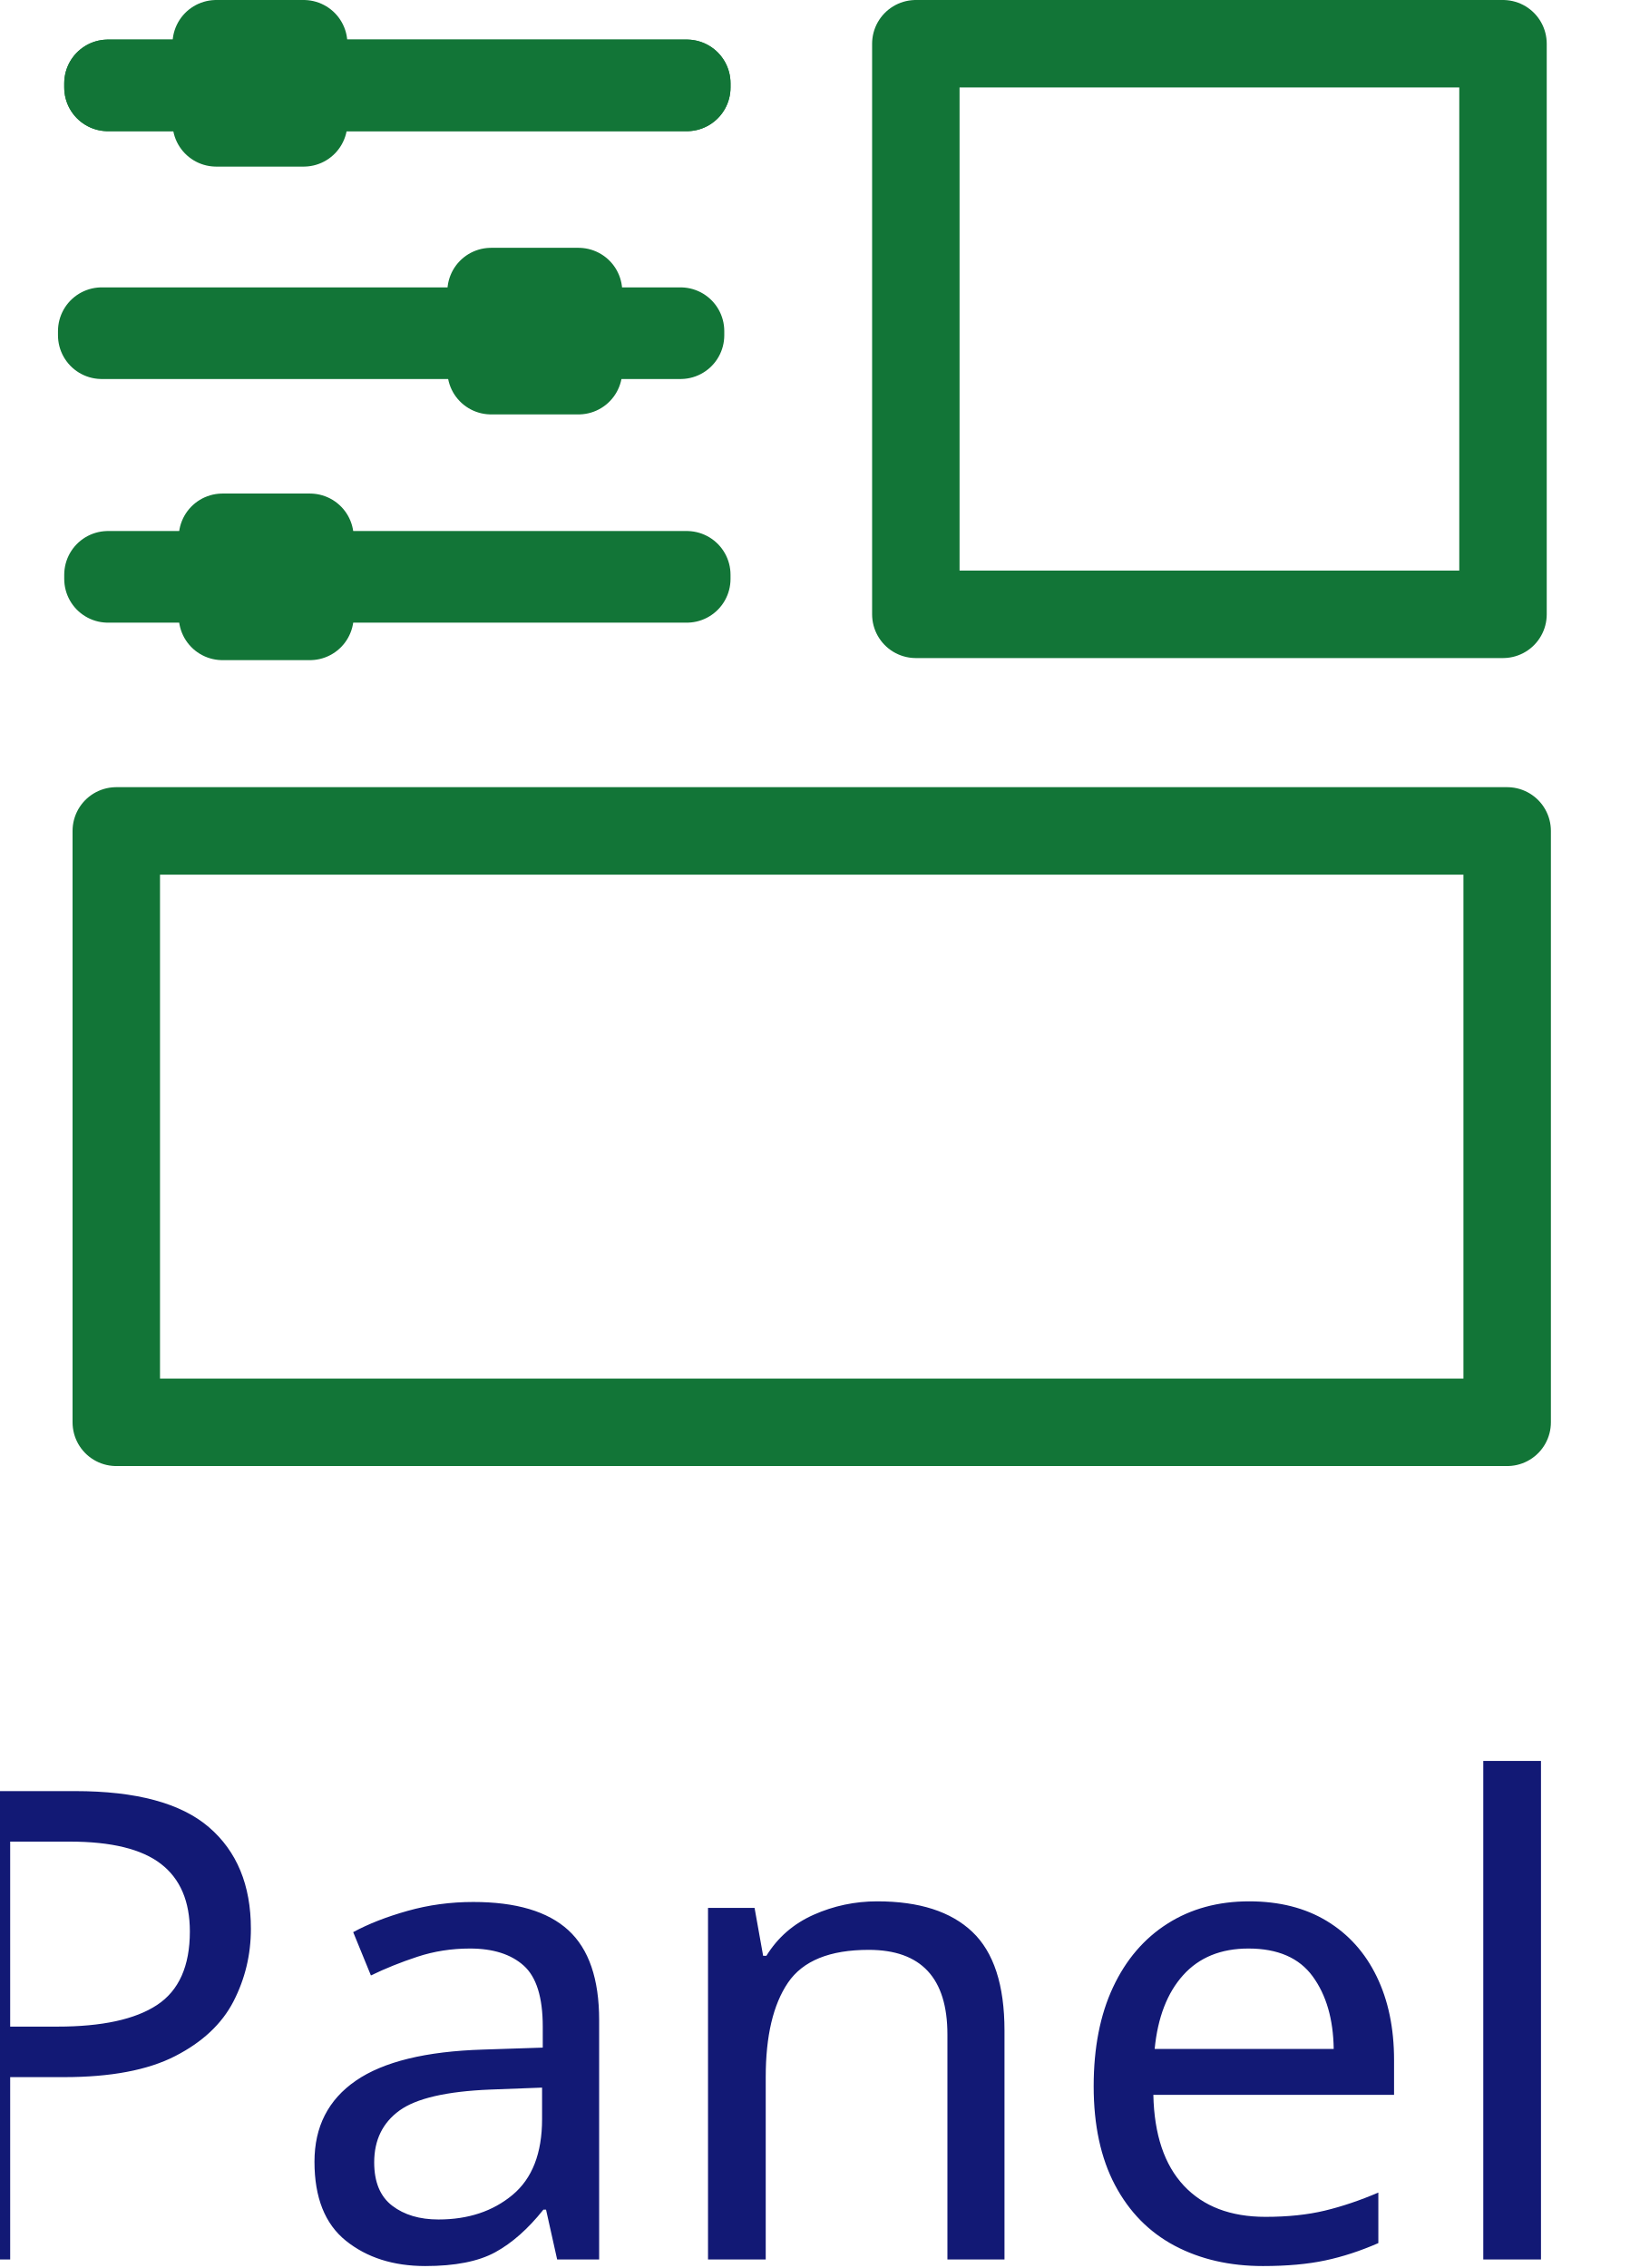
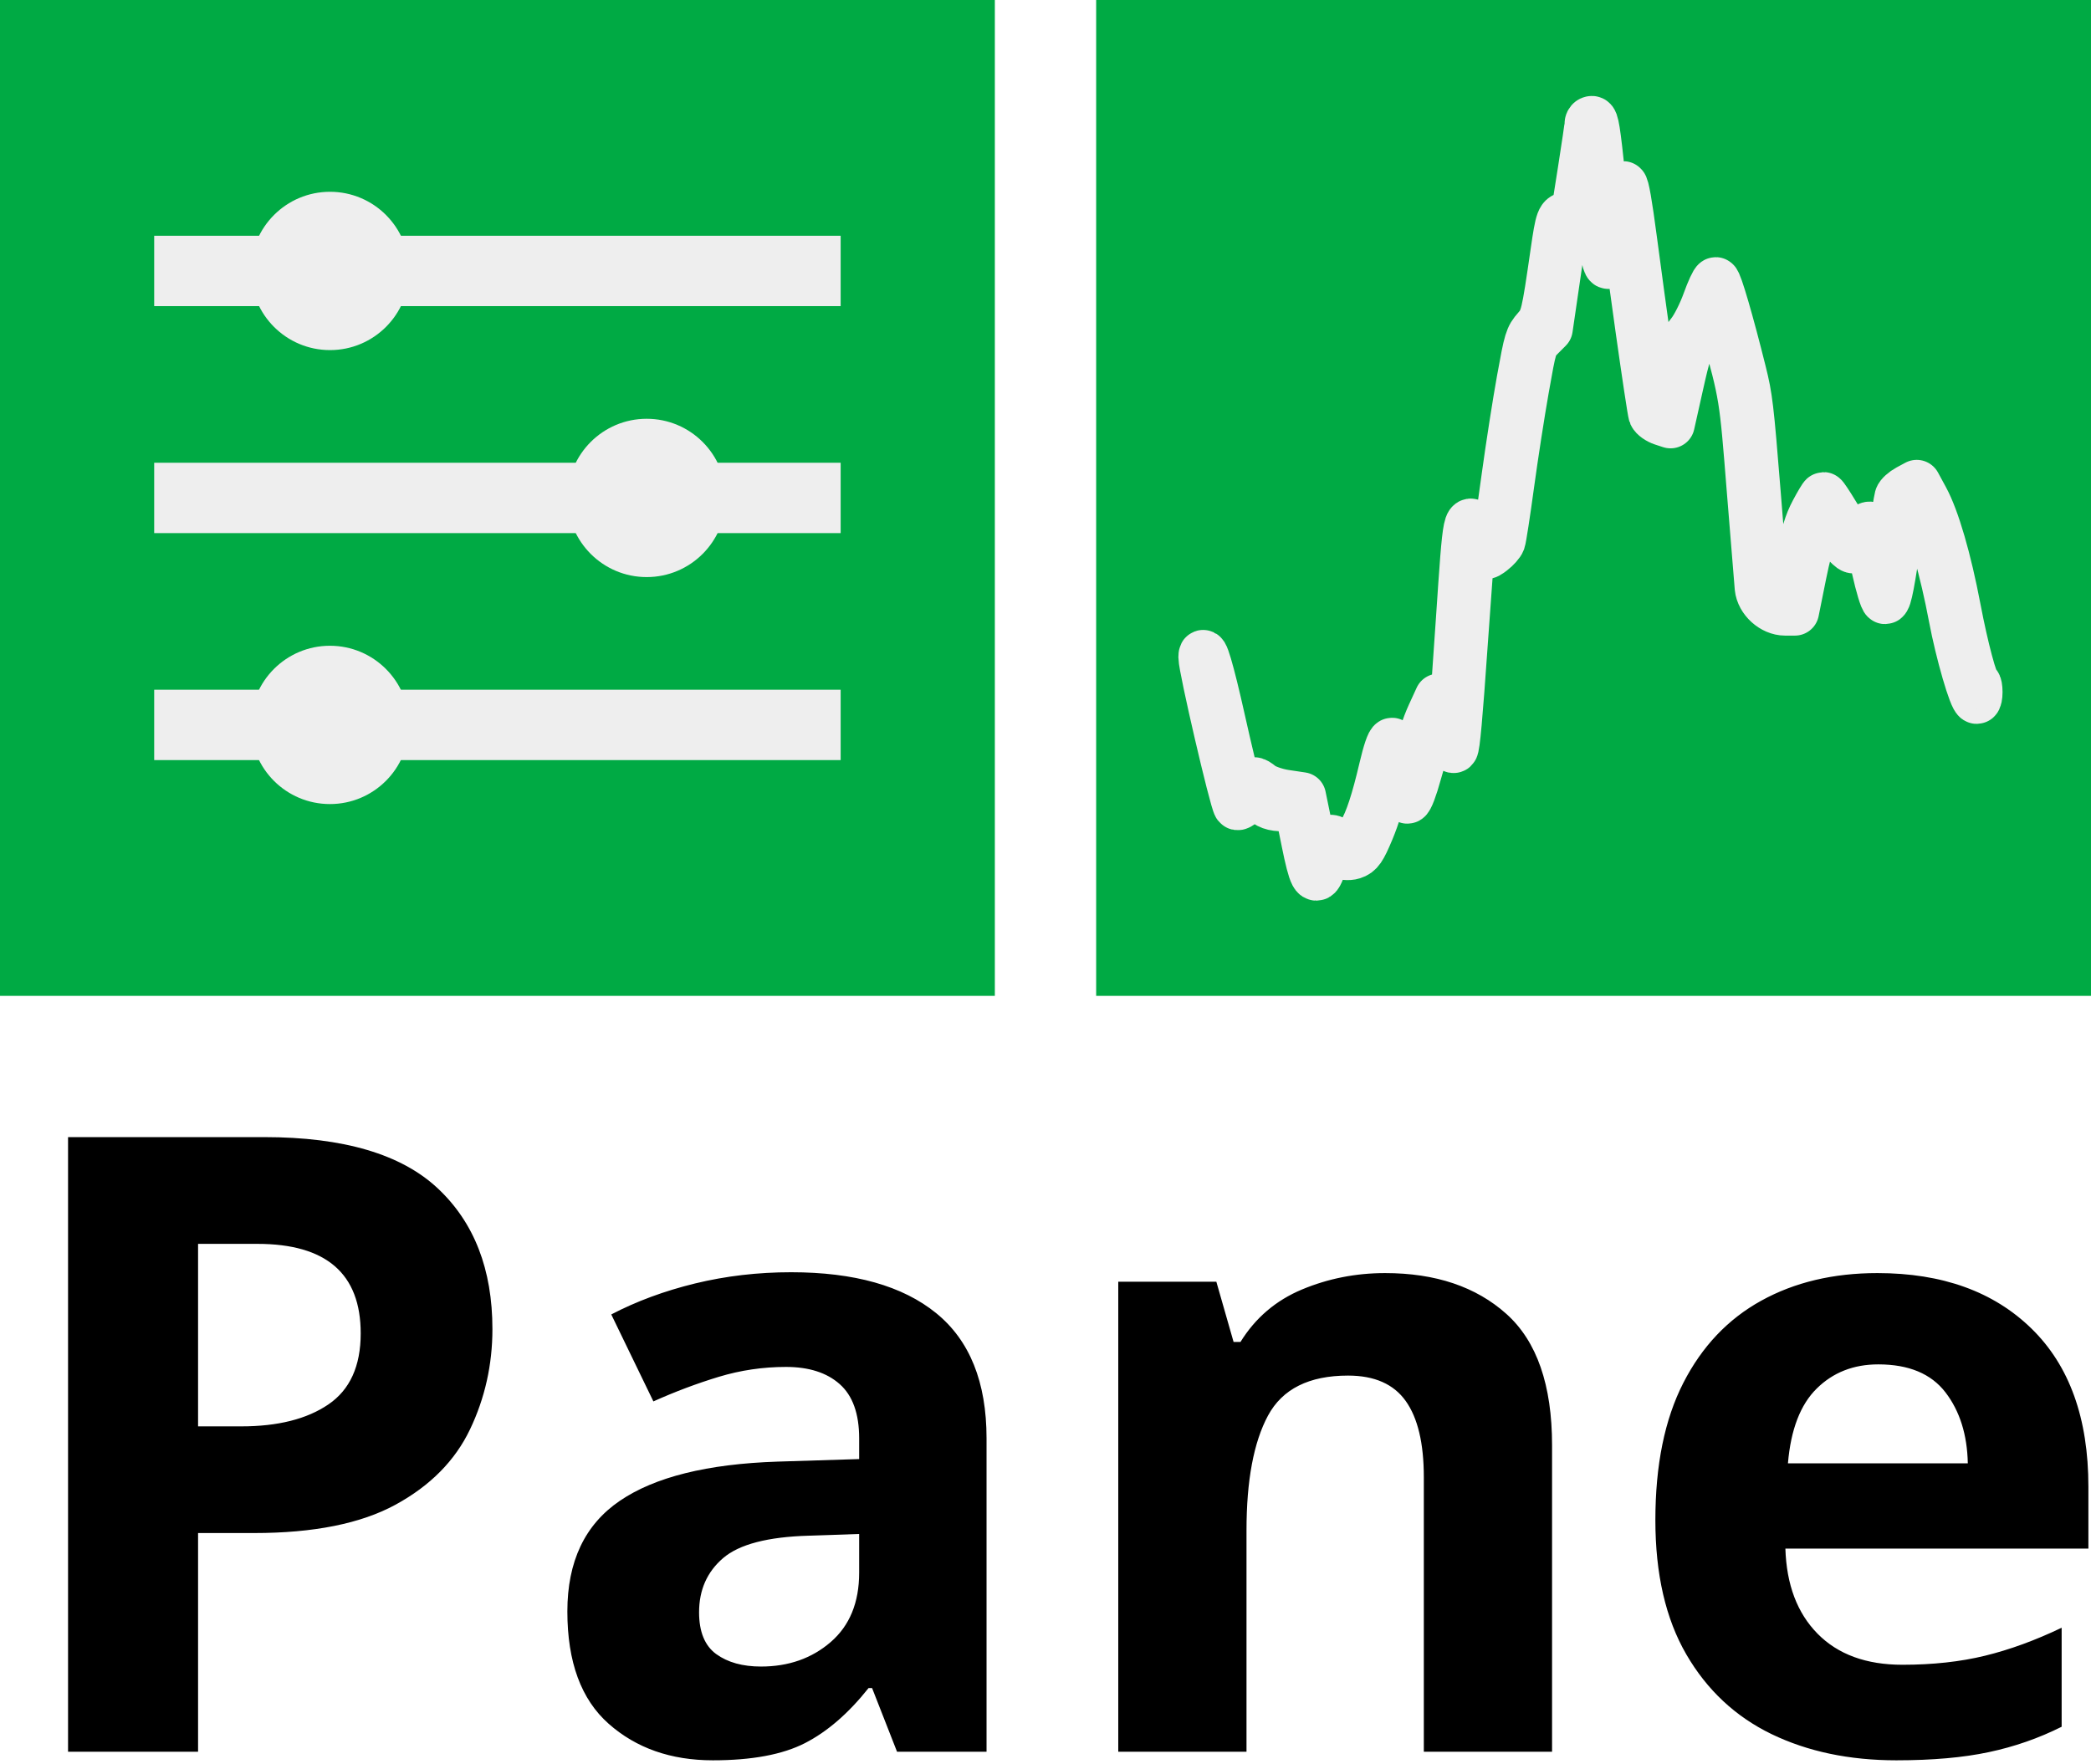
- <svg xmlns="http://www.w3.org/2000/svg" width="157.735mm" height="219.548mm" viewBox="0 0 558.903 777.925" id="svg2" version="1.1">
-   <defs id="defs4" />
-   <g id="layer1" transform="translate(-48.96586,-65.93363)">
-     <rect style="fill:#127537;fill-opacity:1;fill-rule:nonzero;stroke:#127537;stroke-width:30;stroke-linejoin:round;stroke-miterlimit:4;stroke-dasharray:none;stroke-opacity:1" id="rect4152" width="30" height="27.143" x="123.143" y="80.934" />
-     <rect y="165.934" x="217.429" height="27.143" width="30" id="rect4182" style="fill:#127537;fill-opacity:1;fill-rule:nonzero;stroke:#127537;stroke-width:30;stroke-linejoin:round;stroke-miterlimit:4;stroke-dasharray:none;stroke-opacity:1" />
-     <rect style="fill:#127537;fill-opacity:1;fill-rule:nonzero;stroke:#127537;stroke-width:30;stroke-linejoin:round;stroke-miterlimit:4;stroke-dasharray:none;stroke-opacity:1" id="rect4184" width="30" height="27.143" x="125.286" y="250.219" />
-     <rect style="fill:#127537;fill-opacity:1;fill-rule:nonzero;stroke:#127537;stroke-width:30;stroke-linejoin:round;stroke-miterlimit:4;stroke-dasharray:none;stroke-opacity:1" id="rect4186" width="198.571" height="1.429" x="86" y="94.505" />
-     <rect y="94.505" x="86" height="1.429" width="198.571" id="rect4188" style="fill:#127537;fill-opacity:1;fill-rule:nonzero;stroke:#127537;stroke-width:30;stroke-linejoin:round;stroke-miterlimit:4;stroke-dasharray:none;stroke-opacity:1" />
-     <rect style="fill:#127537;fill-opacity:1;fill-rule:nonzero;stroke:#127537;stroke-width:30;stroke-linejoin:round;stroke-miterlimit:4;stroke-dasharray:none;stroke-opacity:1" id="rect4190" width="198.571" height="1.429" x="83.857" y="179.505" />
-     <rect y="263.076" x="86" height="1.429" width="198.571" id="rect4192" style="fill:#127537;fill-opacity:1;fill-rule:nonzero;stroke:#127537;stroke-width:30;stroke-linejoin:round;stroke-miterlimit:4;stroke-dasharray:none;stroke-opacity:1" />
-     <rect style="fill:none;fill-opacity:1;fill-rule:nonzero;stroke:#127537;stroke-width:30;stroke-linejoin:round;stroke-miterlimit:4;stroke-dasharray:none;stroke-opacity:1" id="rect4194" width="201.429" height="195.714" x="363.143" y="80.934" />
-     <rect y="350.934" x="88.857" height="202.857" width="477.143" id="rect4196" style="fill:none;fill-opacity:1;fill-rule:nonzero;stroke:#127537;stroke-width:30;stroke-linejoin:round;stroke-miterlimit:4;stroke-dasharray:none;stroke-opacity:1" />
-     <text xml:space="preserve" style="font-style:normal;font-variant:normal;font-weight:normal;font-stretch:normal;font-size:27.5px;line-height:125%;font-family:sans-serif;-inkscape-font-specification:'sans-serif, Normal';text-align:center;letter-spacing:0px;word-spacing:0px;writing-mode:lr-tb;text-anchor:middle;fill:#121975;fill-opacity:1;stroke:none;stroke-width:1px;stroke-linecap:butt;stroke-linejoin:miter;stroke-opacity:1" x="321.429" y="840.934" id="text4217">
-       <tspan id="tspan4219" x="321.429" y="840.934" style="font-style:normal;font-variant:normal;font-weight:500;font-stretch:normal;font-size:225px;line-height:125%;font-family:Ubuntu;-inkscape-font-specification:'Ubuntu, Medium';text-align:center;writing-mode:lr-tb;text-anchor:middle;fill:#121975;fill-opacity:1;stroke:none;stroke-opacity:1">Panel</tspan>
-     </text>
+ <svg xmlns="http://www.w3.org/2000/svg" version="1.1" id="svg5703" viewBox="0 0 475.507 401.088" height="113.196mm" width="134.199mm">
+   <defs id="defs5705">
+     <clipPath clipPathUnits="userSpaceOnUse" id="clipPath4197-5">
+       <path d="m 23.236,72 548.527,0 0,324.764 -548.527,0 0,-324.764 z" id="path4199-2" />
+     </clipPath>
+     <clipPath clipPathUnits="userSpaceOnUse" id="clipPath4197-5-7">
+       <path d="m 23.236,72 548.527,0 0,324.764 -548.527,0 0,-324.764 z" id="path4199-2-8" />
+     </clipPath>
+   </defs>
+   <g transform="translate(-127.9608,-80.38989)" id="layer1">
+     <g style="fill:#000000;fill-opacity:1" transform="matrix(1.125,0,0,-1.125,44.8227,687.987)" id="g4193-6">
+       <g style="fill:#000000;fill-opacity:1" clip-path="url(#clipPath4197-5)" id="g4195-5">
+         <g style="fill:#000000;fill-opacity:1" transform="translate(72,186)" id="g4201-7">
+           <text id="text4203-8" style="font-variant:normal;font-weight:bold;font-size:174px;font-family:Ubuntu;-inkscape-font-specification:Ubuntu-Bold;writing-mode:lr-tb;fill:#000000;fill-opacity:1;fill-rule:nonzero;stroke:none" transform="scale(1,-1)">
+             <tspan id="tspan4205-9" y="0" x="0 96.396 180.438 270.744 360.18">Panel</tspan>
+           </text>
+         </g>
+       </g>
+     </g>
+     <g transform="matrix(2,0,0,2,2885.843,-2197.143)" id="g5614">
+       <rect style="opacity:1;fill:#00aa44;fill-opacity:1;stroke:none;stroke-width:4;stroke-miterlimit:1;stroke-dasharray:none" id="rect4136-8-8-1" width="113.117" height="113.231" x="-1378.941" y="1138.766" />
+       <g id="g5603">
+         <g id="g5591">
+           <rect style="opacity:1;fill:#eeeeee;fill-opacity:1;stroke:none;stroke-width:4;stroke-miterlimit:1;stroke-dasharray:none" id="rect4327-3-71" width="78.055" height="8" x="-1361.41" y="1165.573" />
+           <circle style="opacity:1;fill:#eeeeee;fill-opacity:1;stroke:none;stroke-width:4;stroke-miterlimit:1;stroke-dasharray:none" id="path4355-79-2" cx="-1341.419" cy="1169.573" r="9" />
+         </g>
+         <g id="g5595">
+           <rect style="opacity:1;fill:#eeeeee;fill-opacity:1;stroke:none;stroke-width:4;stroke-miterlimit:1;stroke-dasharray:none" id="rect4327-5-1-0" width="78.055" height="8" x="-1361.41" y="1191.382" />
+           <circle style="opacity:1;fill:#eeeeee;fill-opacity:1;stroke:none;stroke-width:4;stroke-miterlimit:1;stroke-dasharray:none" id="path4355-7-3-7" cx="-1305.411" cy="1195.382" r="9" />
+         </g>
+         <g id="g5599">
+           <rect style="opacity:1;fill:#eeeeee;fill-opacity:1;stroke:none;stroke-width:1;stroke-miterlimit:4;stroke-dasharray:none" id="rect4327-54-6-2" width="78.055" height="8" x="-1361.41" y="1217.19" />
+           <circle style="opacity:1;fill:#eeeeee;fill-opacity:1;stroke:none;stroke-width:4;stroke-miterlimit:1;stroke-dasharray:none" id="path4355-3-9-8" cx="-1341.427" cy="1221.19" r="9" />
+         </g>
+       </g>
+     </g>
+     <rect transform="scale(1,-1)" y="-306.851" x="377.235" height="226.461" width="226.233" id="rect4136-8-3-0-1" style="opacity:1;fill:#00aa44;fill-opacity:1;stroke:none;stroke-width:4;stroke-miterlimit:1;stroke-dasharray:none" />
+     <path id="path4800-0" d="m 424.833,271.797 -1.593,-7.855 -3.277,0 c -2.502,0 -3.72,-0.441 -5.155,-1.866 l -1.879,-1.866 -1.641,1.956 c -0.903,1.075 -1.807,1.725 -2.01,1.444 -0.828,-1.15 -7.846,-31.35 -7.846,-33.765 0,-2.814 1.706,2.94 4.241,14.301 1.519,6.808 3.092,13.339 3.497,14.514 l 0.735,2.135 1.56,-1.58 c 1.446,-1.465 1.683,-1.481 3.244,-0.219 0.926,0.749 3.398,1.618 5.493,1.93 l 3.81,0.569 1.508,7.334 c 0.83,4.033 1.643,7.334 1.807,7.334 0.164,0 0.856,-1.216 1.539,-2.701 1.231,-2.681 1.257,-2.693 3.323,-1.655 4.246,2.134 6.885,-2.14 10.28,-16.652 0.868,-3.709 1.659,-6.047 2.047,-6.044 0.348,0 1.244,2.161 1.992,4.796 0.748,2.635 1.451,4.793 1.562,4.796 0.112,0 0.932,-2.647 1.824,-5.887 0.892,-3.241 2.433,-7.659 3.424,-9.819 l 1.803,-3.928 1.48,3.825 c 1.263,3.264 1.51,3.584 1.688,2.182 0.116,-0.903 0.876,-11.56 1.694,-23.68 1.65,-24.463 1.606,-24.253 4.172,-19.857 1.558,2.669 2.871,2.683 4.397,0.048 0.046,-0.084 0.866,-5.823 1.817,-12.756 0.951,-6.933 2.507,-16.892 3.457,-22.133 1.653,-9.12 1.803,-9.615 3.495,-11.546 1.9,-2.168 2.08,-2.919 4.16,-17.329 1.114,-7.717 1.33,-8.292 3.117,-8.292 l 1.466,0 1.595,-10.094 c 0.877,-5.551 1.595,-10.461 1.595,-10.91 0,-0.449 0.328,-0.817 0.729,-0.817 0.62,0 0.945,2.03 2.167,13.529 0.791,7.441 1.556,13.526 1.7,13.524 0.142,0 0.816,-2.752 1.493,-6.11 0.677,-3.358 1.476,-6.105 1.774,-6.105 0.361,0 1.088,4.141 2.181,12.437 0.902,6.841 2.45,18.196 3.441,25.234 1.764,12.527 1.827,12.805 2.999,13.206 0.658,0.225 1.346,0.212 1.529,-0.03 0.182,-0.242 1.015,-3.733 1.851,-7.758 1.346,-6.481 1.73,-7.584 3.36,-9.64 1.013,-1.276 2.592,-4.415 3.51,-6.975 0.919,-2.56 1.883,-4.654 2.143,-4.654 0.482,0 3.213,9.375 6.014,20.636 1.44,5.789 1.672,7.753 3.261,27.493 l 1.711,21.259 1.344,1.526 c 0.739,0.839 2.148,1.526 3.132,1.527 l 1.789,0 1.676,-8.332 c 1.336,-6.644 2.048,-9.032 3.511,-11.783 1.009,-1.898 1.941,-3.45 2.071,-3.45 0.128,0 1.264,1.699 2.52,3.776 3.46,5.721 4.311,6.314 6.128,4.267 0.825,-0.93 1.724,-1.511 1.999,-1.292 0.275,0.219 1.127,3.195 1.893,6.614 l 1.394,6.216 1.441,-9.195 c 0.792,-5.057 1.557,-9.619 1.7,-10.138 0.142,-0.519 1.129,-1.413 2.192,-1.986 l 1.932,-1.041 1.805,3.322 c 2.458,4.524 5.148,13.763 7.297,25.063 1.708,8.984 3.895,17.162 4.588,17.162 0.176,0 0.323,0.785 0.323,1.746 0,0.96 -0.164,1.745 -0.366,1.745 -0.833,0 -3.925,-10.656 -5.45,-18.78 -1.989,-10.597 -4.945,-21.033 -7.019,-24.775 -1.451,-2.618 -1.623,-2.719 -3.033,-1.772 -1.413,0.951 -1.542,1.342 -2.382,7.238 -1.616,11.346 -2.393,15.396 -2.953,15.396 -0.303,0 -1.262,-3.176 -2.131,-7.057 -1.272,-5.685 -1.708,-6.938 -2.239,-6.439 -2.651,2.489 -2.711,2.501 -4.365,0.826 -0.898,-0.909 -2.354,-2.944 -3.237,-4.52 -0.883,-1.577 -1.78,-2.869 -1.994,-2.871 -1.1,-0.02 -3.246,6.273 -4.837,14.171 l -1.715,8.509 -2.229,0 c -2.831,0 -5.686,-2.591 -5.964,-5.412 -0.108,-1.104 -0.917,-11.04 -1.797,-22.081 -1.731,-21.719 -1.658,-21.267 -5.956,-36.875 -1.09,-3.96 -2.078,-7.2 -2.194,-7.201 -0.118,-8e-4 -0.857,1.9 -1.647,4.225 -0.85,2.502 -2.085,4.885 -3.028,5.84 -1.42,1.438 -1.803,2.552 -3.526,10.266 l -1.933,8.652 -1.822,-0.595 c -1.002,-0.327 -2.026,-1.056 -2.276,-1.619 -0.381,-0.859 -5.365,-36.039 -6.173,-43.573 -0.14,-1.32 -0.423,-2.4 -0.626,-2.4 -0.204,0 -0.913,2.765 -1.577,6.146 -1.763,8.964 -2.139,8.25 -3.79,-7.191 -0.753,-7.046 -1.482,-13.058 -1.621,-13.358 -0.136,-0.3 -0.727,2.719 -1.307,6.71 -1.473,10.117 -1.822,11.184 -3.669,11.184 l -1.519,0 -1.678,11.492 -1.679,11.493 -1.811,1.818 c -1.79,1.797 -1.831,1.934 -3.585,11.855 -0.976,5.521 -2.496,15.34 -3.378,21.82 -0.882,6.481 -1.772,12.245 -1.977,12.81 -0.204,0.565 -1.132,1.609 -2.06,2.319 -1.626,1.244 -1.74,1.212 -3.115,-0.887 -0.785,-1.198 -1.51,-1.993 -1.61,-1.767 -0.1,0.226 -0.911,10.91 -1.8,23.742 -1.149,16.568 -1.775,23.466 -2.16,23.798 -0.317,0.273 -0.97,-0.747 -1.57,-2.446 -0.564,-1.603 -1.247,-3.527 -1.516,-4.276 -0.428,-1.191 -0.681,-0.888 -2.027,2.428 -0.846,2.084 -2.283,6.502 -3.194,9.819 -0.965,3.513 -1.924,6.03 -2.297,6.03 -0.36,0 -1.207,-2.101 -1.936,-4.8 -0.712,-2.64 -1.389,-4.797 -1.505,-4.793 -0.116,0 -0.821,2.597 -1.569,5.763 -0.748,3.166 -2.322,8.043 -3.497,10.838 -1.826,4.343 -2.397,5.166 -3.922,5.662 -0.982,0.319 -2.451,0.168 -3.265,-0.338 -1.254,-0.778 -1.638,-0.664 -2.524,0.754 -0.575,0.919 -1.269,2.278 -1.543,3.021 -1.076,2.912 -1.796,1.545 -3.429,-6.505 z" style="fill-opacity:1;stroke:#eeeeee;stroke-width:11;stroke-linejoin:round;stroke-miterlimit:0;stroke-dasharray:none" />
  </g>
</svg>
